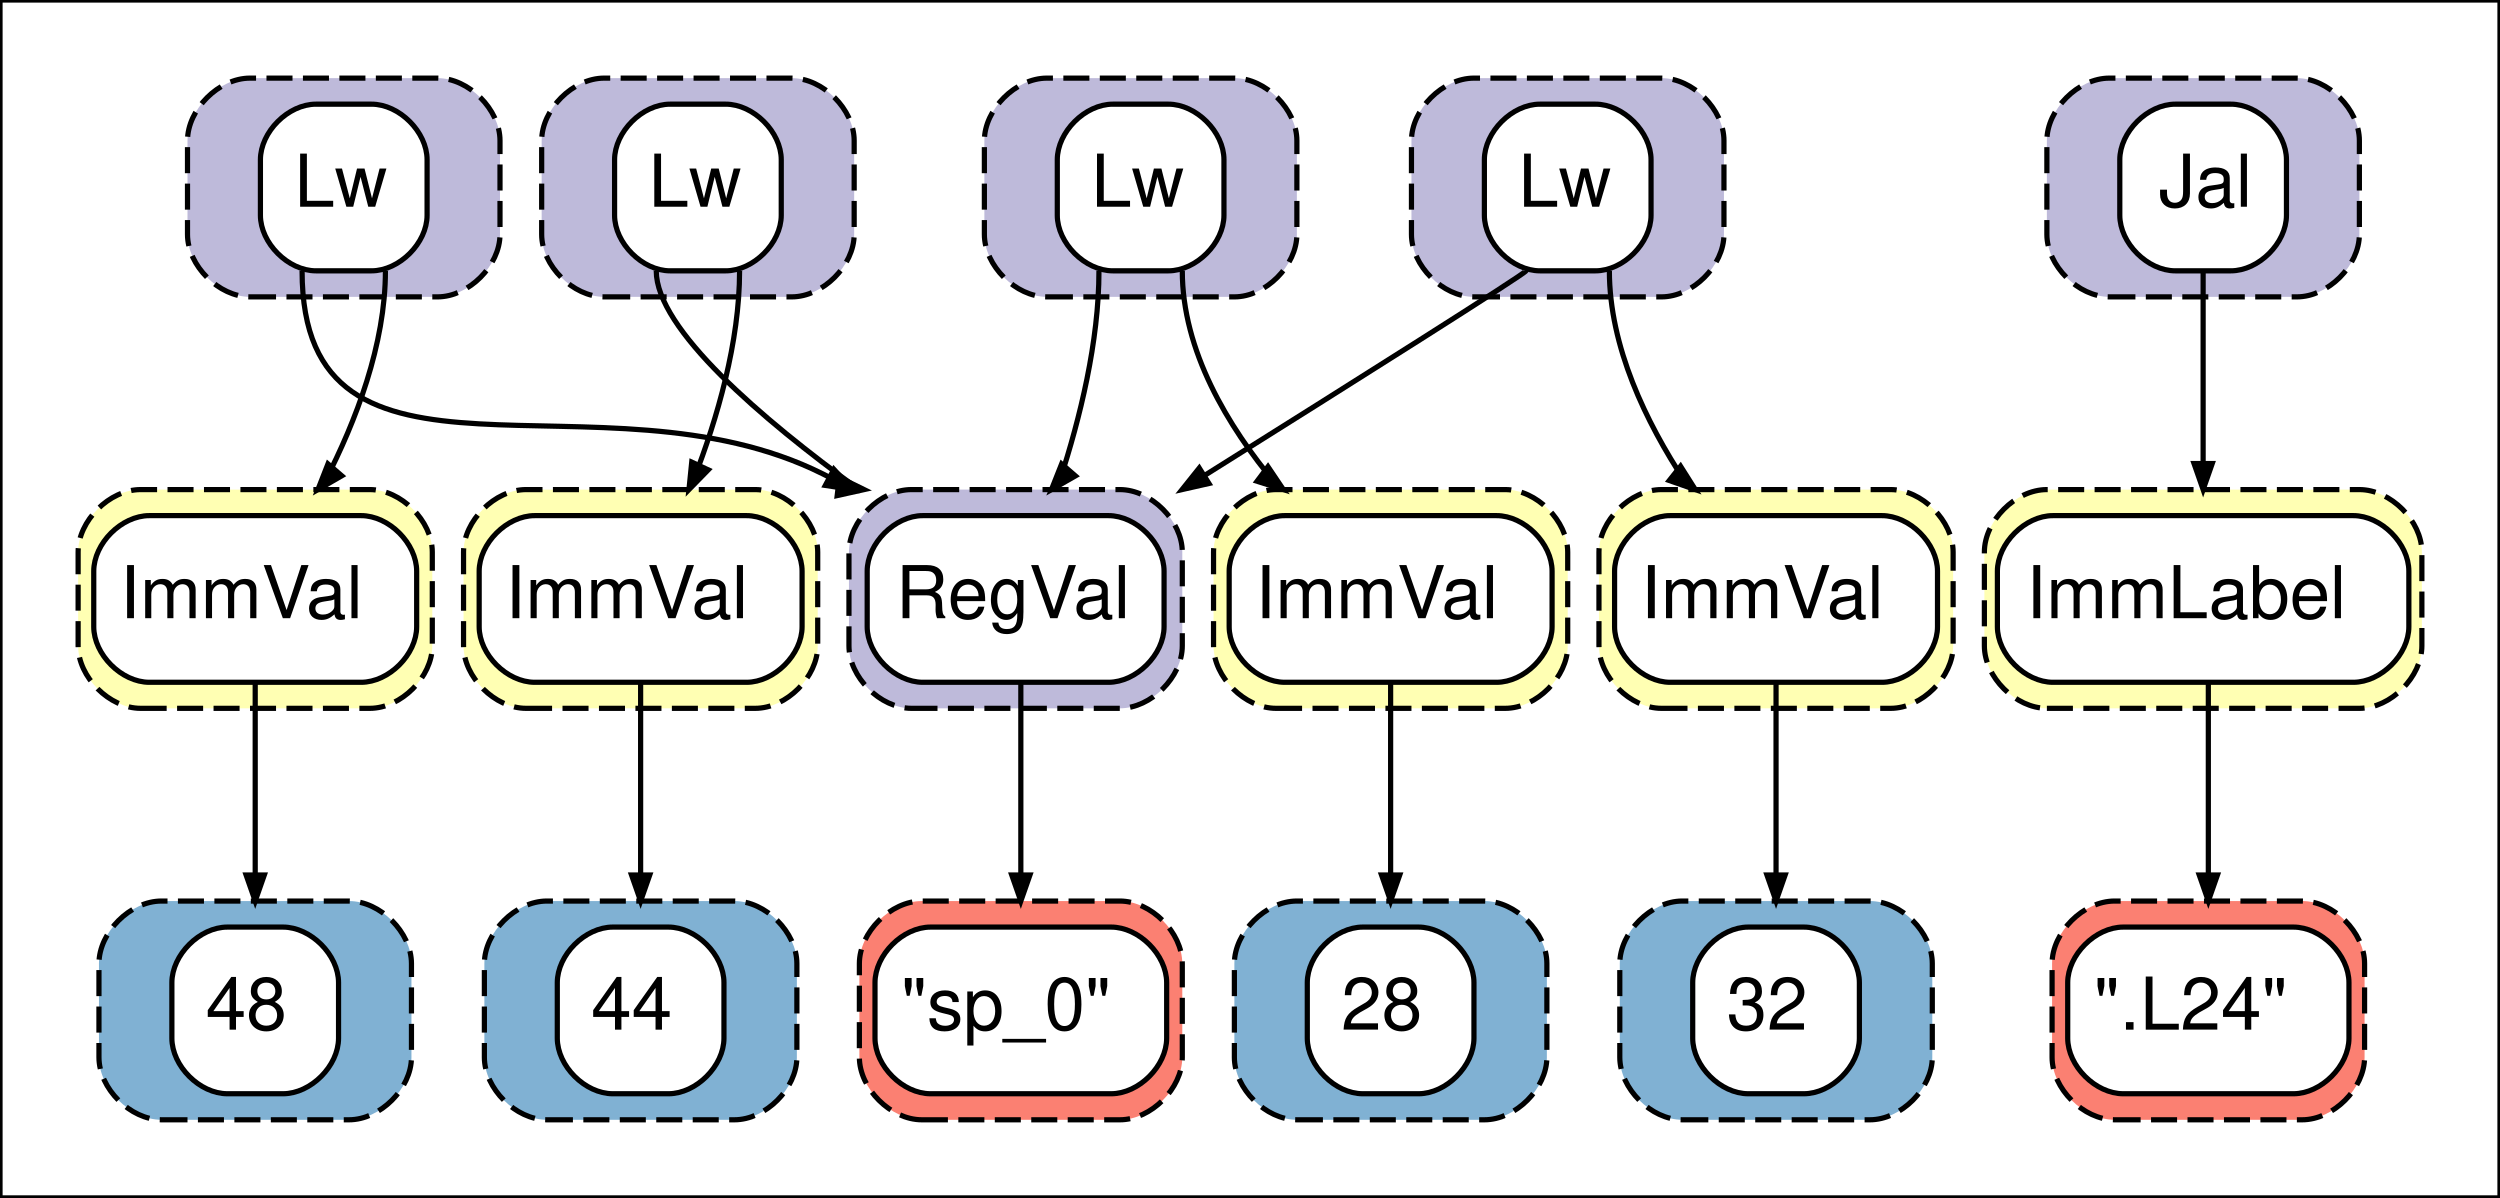
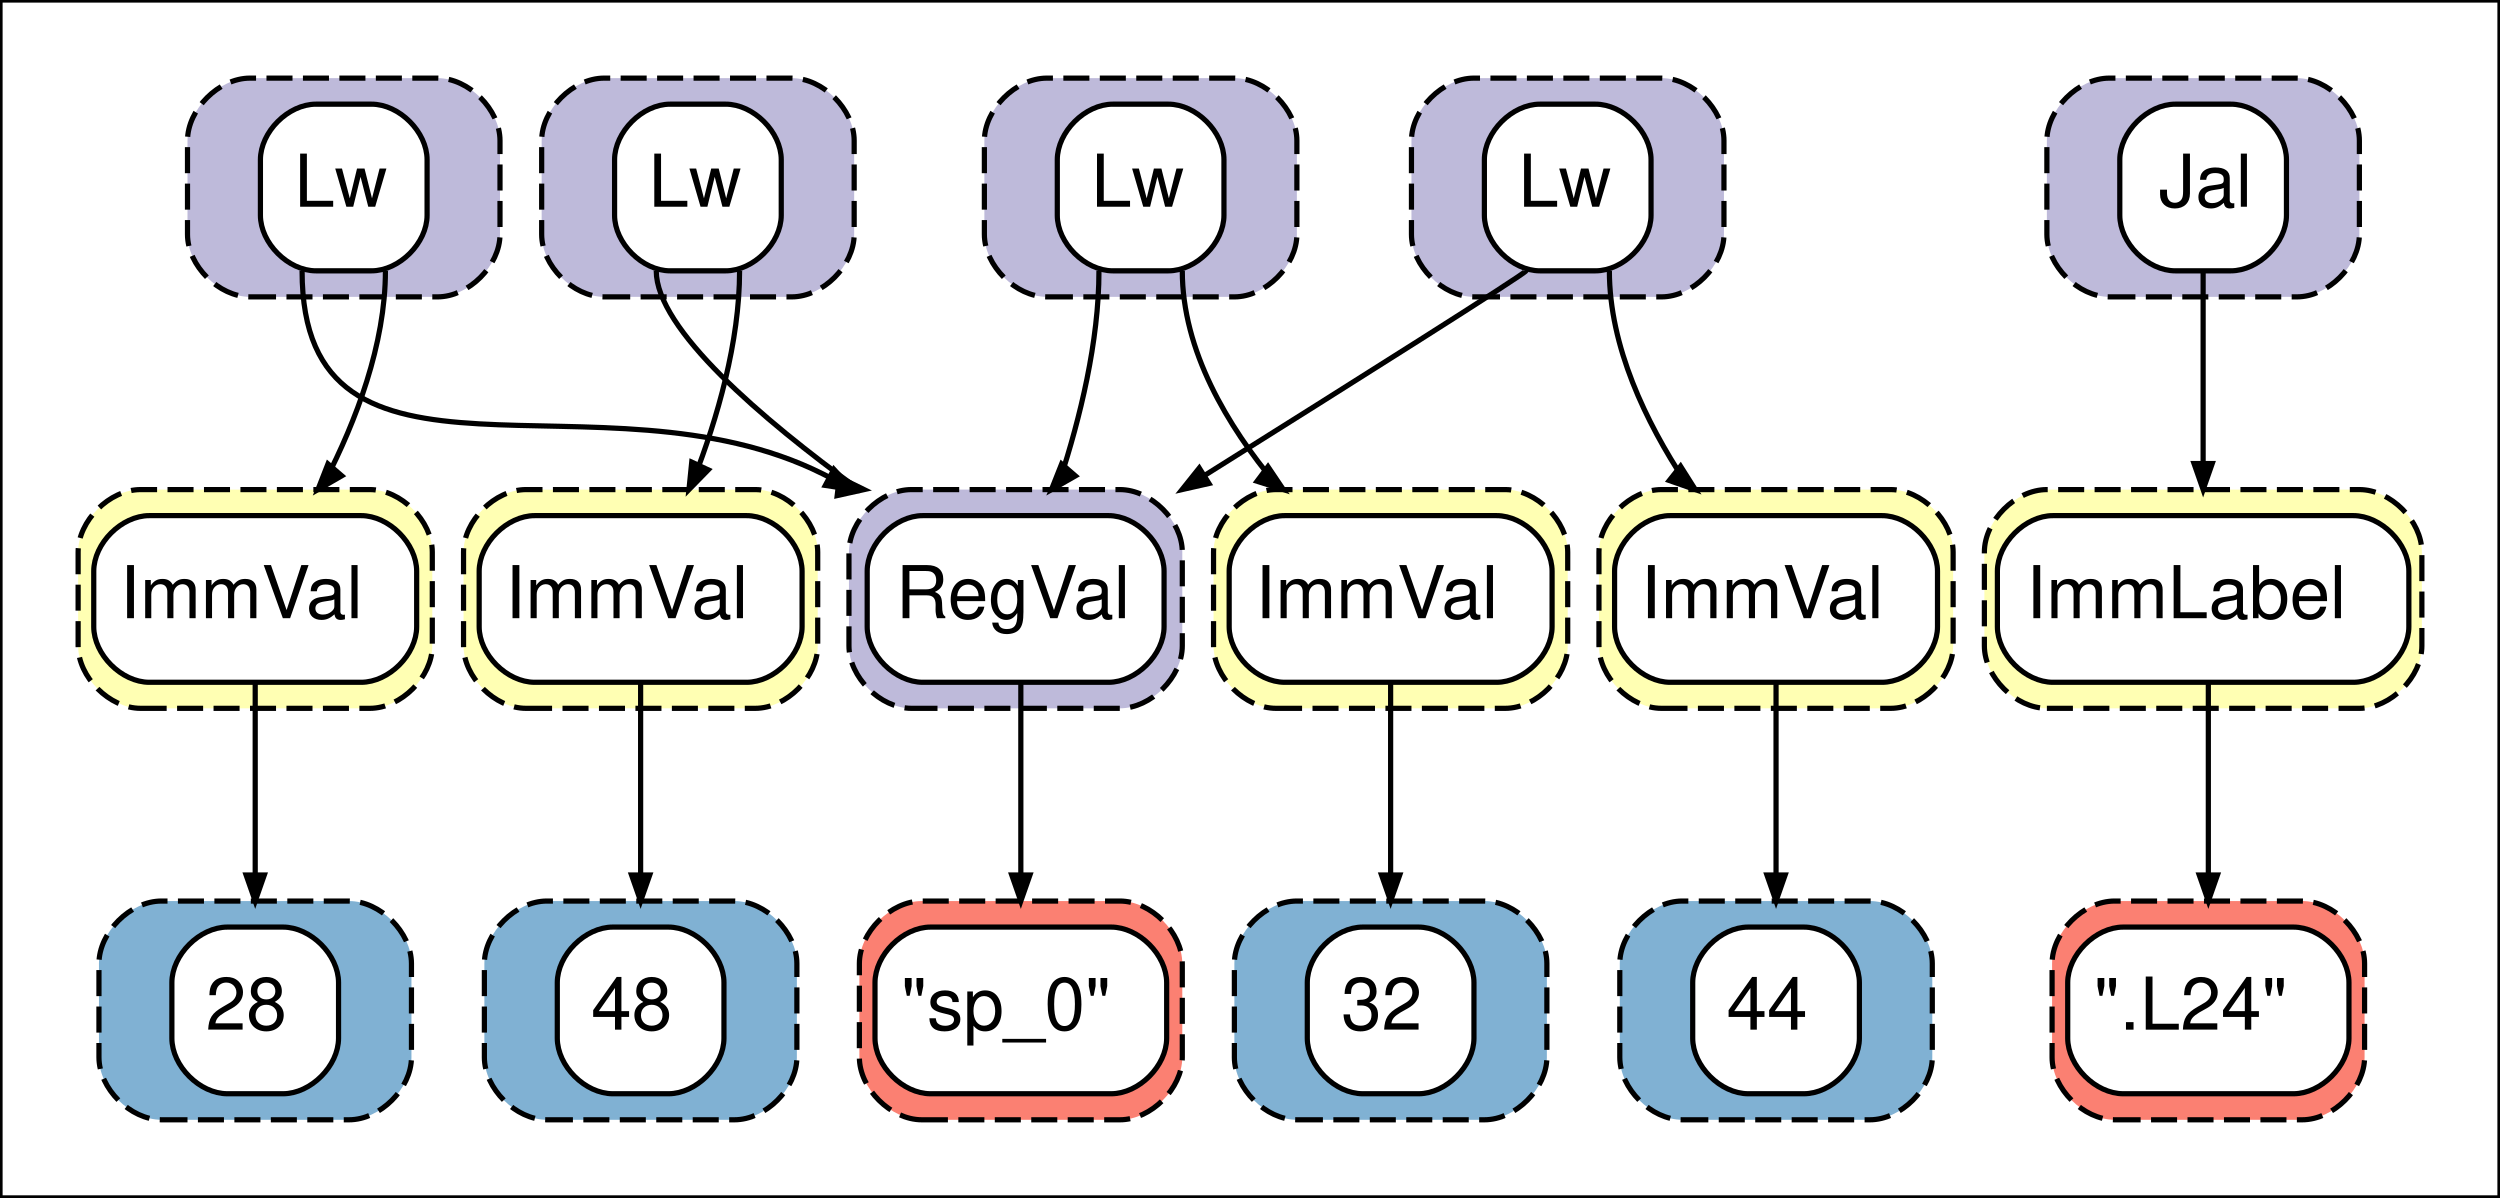
<svg xmlns="http://www.w3.org/2000/svg" xmlns:xlink="http://www.w3.org/1999/xlink" width="480pt" height="230pt" viewBox="0.00 0.00 480.00 230.00">
  <g id="graph0" class="graph" transform="scale(1 1) rotate(0) translate(4 226)">
    <polygon fill="white" stroke="#000000" points="-4,4 -4,-226 476,-226 476,4 -4,4" />
    <g id="clust1" class="cluster">
</g>
    <g id="clust2" class="cluster">
      <path fill="#ffffb3" stroke="black" stroke-dasharray="5,2" d="M23,-90C23,-90 67,-90 67,-90 73,-90 79,-96 79,-102 79,-102 79,-120 79,-120 79,-126 73,-132 67,-132 67,-132 23,-132 23,-132 17,-132 11,-126 11,-120 11,-120 11,-102 11,-102 11,-96 17,-90 23,-90" />
    </g>
    <g id="clust4" class="cluster">
</g>
    <g id="clust5" class="cluster">
-       <path fill="#ffffb3" stroke="black" stroke-dasharray="5,2" d="M315,-90C315,-90 359,-90 359,-90 365,-90 371,-96 371,-102 371,-102 371,-120 371,-120 371,-126 365,-132 359,-132 359,-132 315,-132 315,-132 309,-132 303,-126 303,-120 303,-120 303,-102 303,-102 303,-96 309,-90 315,-90" />
+       <path fill="#ffffb3" stroke="black" stroke-dasharray="5,2" d="M241,-90C241,-90 285,-90 285,-90 291,-90 297,-96 297,-102 297,-102 297,-120 297,-120 297,-126 291,-132 285,-132 285,-132 241,-132 241,-132 235,-132 229,-126 229,-120 229,-120 229,-102 229,-102 229,-96 235,-90 241,-90" />
    </g>
    <g id="clust7" class="cluster">
</g>
    <g id="clust8" class="cluster">
      <path fill="#ffffb3" stroke="black" stroke-dasharray="5,2" d="M389,-90C389,-90 449,-90 449,-90 455,-90 461,-96 461,-102 461,-102 461,-120 461,-120 461,-126 455,-132 449,-132 449,-132 389,-132 389,-132 383,-132 377,-126 377,-120 377,-120 377,-102 377,-102 377,-96 383,-90 389,-90" />
    </g>
    <g id="clust10" class="cluster">
</g>
    <g id="clust11" class="cluster">
-       <path fill="#ffffb3" stroke="black" stroke-dasharray="5,2" d="M241,-90C241,-90 285,-90 285,-90 291,-90 297,-96 297,-102 297,-102 297,-120 297,-120 297,-126 291,-132 285,-132 285,-132 241,-132 241,-132 235,-132 229,-126 229,-120 229,-120 229,-102 229,-102 229,-96 235,-90 241,-90" />
+       <path fill="#ffffb3" stroke="black" stroke-dasharray="5,2" d="M97,-90C97,-90 141,-90 141,-90 147,-90 153,-96 153,-102 153,-102 153,-120 153,-120 153,-126 147,-132 141,-132 141,-132 97,-132 97,-132 91,-132 85,-126 85,-120 85,-120 85,-102 85,-102 85,-96 91,-90 97,-90" />
    </g>
    <g id="clust13" class="cluster">
</g>
    <g id="clust14" class="cluster">
-       <path fill="#ffffb3" stroke="black" stroke-dasharray="5,2" d="M97,-90C97,-90 141,-90 141,-90 147,-90 153,-96 153,-102 153,-102 153,-120 153,-120 153,-126 147,-132 141,-132 141,-132 97,-132 97,-132 91,-132 85,-126 85,-120 85,-120 85,-102 85,-102 85,-96 91,-90 97,-90" />
+       <path fill="#ffffb3" stroke="black" stroke-dasharray="5,2" d="M315,-90C315,-90 359,-90 359,-90 365,-90 371,-96 371,-102 371,-102 371,-120 371,-120 371,-126 365,-132 359,-132 359,-132 315,-132 315,-132 309,-132 303,-126 303,-120 303,-120 303,-102 303,-102 303,-96 309,-90 315,-90" />
    </g>
    <g id="clust16" class="cluster">
</g>
    <g id="clust17" class="cluster">
-       <path fill="#bebada" stroke="black" stroke-dasharray="5,2" d="M401,-169C401,-169 437,-169 437,-169 443,-169 449,-175 449,-181 449,-181 449,-199 449,-199 449,-205 443,-211 437,-211 437,-211 401,-211 401,-211 395,-211 389,-205 389,-199 389,-199 389,-181 389,-181 389,-175 395,-169 401,-169" />
+       <path fill="#bebada" stroke="black" stroke-dasharray="5,2" d="M171,-90C171,-90 211,-90 211,-90 217,-90 223,-96 223,-102 223,-102 223,-120 223,-120 223,-126 217,-132 211,-132 211,-132 171,-132 171,-132 165,-132 159,-126 159,-120 159,-120 159,-102 159,-102 159,-96 165,-90 171,-90" />
    </g>
    <g id="clust19" class="cluster">
</g>
    <g id="clust20" class="cluster">
      <path fill="#bebada" stroke="black" stroke-dasharray="5,2" d="M112,-169C112,-169 148,-169 148,-169 154,-169 160,-175 160,-181 160,-181 160,-199 160,-199 160,-205 154,-211 148,-211 148,-211 112,-211 112,-211 106,-211 100,-205 100,-199 100,-199 100,-181 100,-181 100,-175 106,-169 112,-169" />
    </g>
    <g id="clust22" class="cluster">
</g>
    <g id="clust23" class="cluster">
-       <path fill="#bebada" stroke="black" stroke-dasharray="5,2" d="M171,-90C171,-90 211,-90 211,-90 217,-90 223,-96 223,-102 223,-102 223,-120 223,-120 223,-126 217,-132 211,-132 211,-132 171,-132 171,-132 165,-132 159,-126 159,-120 159,-120 159,-102 159,-102 159,-96 165,-90 171,-90" />
+       <path fill="#bebada" stroke="black" stroke-dasharray="5,2" d="M197,-169C197,-169 233,-169 233,-169 239,-169 245,-175 245,-181 245,-181 245,-199 245,-199 245,-205 239,-211 233,-211 233,-211 197,-211 197,-211 191,-211 185,-205 185,-199 185,-199 185,-181 185,-181 185,-175 191,-169 197,-169" />
    </g>
    <g id="clust25" class="cluster">
</g>
    <g id="clust26" class="cluster">
+       <path fill="#bebada" stroke="black" stroke-dasharray="5,2" d="M279,-169C279,-169 315,-169 315,-169 321,-169 327,-175 327,-181 327,-181 327,-199 327,-199 327,-205 321,-211 315,-211 315,-211 279,-211 279,-211 273,-211 267,-205 267,-199 267,-199 267,-181 267,-181 267,-175 273,-169 279,-169" />
+     </g>
+     <g id="clust28" class="cluster">
+ </g>
+     <g id="clust29" class="cluster">
      <path fill="#bebada" stroke="black" stroke-dasharray="5,2" d="M44,-169C44,-169 80,-169 80,-169 86,-169 92,-175 92,-181 92,-181 92,-199 92,-199 92,-205 86,-211 80,-211 80,-211 44,-211 44,-211 38,-211 32,-205 32,-199 32,-199 32,-181 32,-181 32,-175 38,-169 44,-169" />
    </g>
-     <g id="clust28" class="cluster">
- </g>
-     <g id="clust29" class="cluster">
-       <path fill="#bebada" stroke="black" stroke-dasharray="5,2" d="M197,-169C197,-169 233,-169 233,-169 239,-169 245,-175 245,-181 245,-181 245,-199 245,-199 245,-205 239,-211 233,-211 233,-211 197,-211 197,-211 191,-211 185,-205 185,-199 185,-199 185,-181 185,-181 185,-175 191,-169 197,-169" />
-     </g>
    <g id="clust31" class="cluster">
</g>
    <g id="clust32" class="cluster">
-       <path fill="#bebada" stroke="black" stroke-dasharray="5,2" d="M279,-169C279,-169 315,-169 315,-169 321,-169 327,-175 327,-181 327,-181 327,-199 327,-199 327,-205 321,-211 315,-211 315,-211 279,-211 279,-211 273,-211 267,-205 267,-199 267,-199 267,-181 267,-181 267,-175 273,-169 279,-169" />
+       <path fill="#bebada" stroke="black" stroke-dasharray="5,2" d="M401,-169C401,-169 437,-169 437,-169 443,-169 449,-175 449,-181 449,-181 449,-199 449,-199 449,-205 443,-211 437,-211 437,-211 401,-211 401,-211 395,-211 389,-205 389,-199 389,-199 389,-181 389,-181 389,-175 395,-169 401,-169" />
    </g>
    <g id="clust34" class="cluster">
</g>
    <g id="clust35" class="cluster">
+       <path fill="#fb8072" stroke="black" stroke-dasharray="5,2" d="M173,-11C173,-11 211,-11 211,-11 217,-11 223,-17 223,-23 223,-23 223,-41 223,-41 223,-47 217,-53 211,-53 211,-53 173,-53 173,-53 167,-53 161,-47 161,-41 161,-41 161,-23 161,-23 161,-17 167,-11 173,-11" />
+     </g>
+     <g id="clust37" class="cluster">
+ </g>
+     <g id="clust38" class="cluster">
      <path fill="#fb8072" stroke="black" stroke-dasharray="5,2" d="M402,-11C402,-11 438,-11 438,-11 444,-11 450,-17 450,-23 450,-23 450,-41 450,-41 450,-47 444,-53 438,-53 438,-53 402,-53 402,-53 396,-53 390,-47 390,-41 390,-41 390,-23 390,-23 390,-17 396,-11 402,-11" />
-     </g>
-     <g id="clust37" class="cluster">
- </g>
-     <g id="clust38" class="cluster">
-       <path fill="#fb8072" stroke="black" stroke-dasharray="5,2" d="M173,-11C173,-11 211,-11 211,-11 217,-11 223,-17 223,-23 223,-23 223,-41 223,-41 223,-47 217,-53 211,-53 211,-53 173,-53 173,-53 167,-53 161,-47 161,-41 161,-41 161,-23 161,-23 161,-17 167,-11 173,-11" />
    </g>
    <g id="clust40" class="cluster">
</g>
    <g id="clust41" class="cluster">
      <path fill="#80b1d3" stroke="black" stroke-dasharray="5,2" d="M319,-11C319,-11 355,-11 355,-11 361,-11 367,-17 367,-23 367,-23 367,-41 367,-41 367,-47 361,-53 355,-53 355,-53 319,-53 319,-53 313,-53 307,-47 307,-41 307,-41 307,-23 307,-23 307,-17 313,-11 319,-11" />
    </g>
    <g id="clust43" class="cluster">
</g>
    <g id="clust44" class="cluster">
+       <path fill="#80b1d3" stroke="black" stroke-dasharray="5,2" d="M27,-11C27,-11 63,-11 63,-11 69,-11 75,-17 75,-23 75,-23 75,-41 75,-41 75,-47 69,-53 63,-53 63,-53 27,-53 27,-53 21,-53 15,-47 15,-41 15,-41 15,-23 15,-23 15,-17 21,-11 27,-11" />
+     </g>
+     <g id="clust46" class="cluster">
+ </g>
+     <g id="clust47" class="cluster">
      <path fill="#80b1d3" stroke="black" stroke-dasharray="5,2" d="M245,-11C245,-11 281,-11 281,-11 287,-11 293,-17 293,-23 293,-23 293,-41 293,-41 293,-47 287,-53 281,-53 281,-53 245,-53 245,-53 239,-53 233,-47 233,-41 233,-41 233,-23 233,-23 233,-17 239,-11 245,-11" />
-     </g>
-     <g id="clust46" class="cluster">
- </g>
-     <g id="clust47" class="cluster">
-       <path fill="#80b1d3" stroke="black" stroke-dasharray="5,2" d="M27,-11C27,-11 63,-11 63,-11 69,-11 75,-17 75,-23 75,-23 75,-41 75,-41 75,-47 69,-53 63,-53 63,-53 27,-53 27,-53 21,-53 15,-47 15,-41 15,-41 15,-23 15,-23 15,-17 21,-11 27,-11" />
    </g>
    <g id="clust49" class="cluster">
</g>
    <g id="clust50" class="cluster">
      <path fill="#80b1d3" stroke="black" stroke-dasharray="5,2" d="M101,-11C101,-11 137,-11 137,-11 143,-11 149,-17 149,-23 149,-23 149,-41 149,-41 149,-47 143,-53 137,-53 137,-53 101,-53 101,-53 95,-53 89,-47 89,-41 89,-41 89,-23 89,-23 89,-17 95,-11 101,-11" />
    </g>
    <g id="edge1" class="edge">
      <path fill="none" stroke="black" d="M45,-95C45,-81.84 45,-67.11 45,-55.3" />
      <polygon fill="black" stroke="black" points="46.75,-58 45,-53 43.25,-58 46.75,-58" />
    </g>
    <g id="edge2" class="edge">
-       <path fill="none" stroke="black" d="M337,-95C337,-81.84 337,-67.11 337,-55.3" />
-       <polygon fill="black" stroke="black" points="338.75,-58 337,-53 335.25,-58 338.75,-58" />
+       <path fill="none" stroke="black" d="M263,-95C263,-81.84 263,-67.11 263,-55.3" />
+       <polygon fill="black" stroke="black" points="264.75,-58 263,-53 261.25,-58 264.75,-58" />
    </g>
    <g id="edge3" class="edge">
      <path fill="none" stroke="black" d="M420,-95C420,-81.84 420,-67.11 420,-55.3" />
      <polygon fill="black" stroke="black" points="421.75,-58 420,-53 418.25,-58 421.75,-58" />
    </g>
    <g id="edge4" class="edge">
-       <path fill="none" stroke="black" d="M263,-95C263,-81.84 263,-67.11 263,-55.3" />
-       <polygon fill="black" stroke="black" points="264.75,-58 263,-53 261.25,-58 264.75,-58" />
-     </g>
-     <g id="edge5" class="edge">
      <path fill="none" stroke="black" d="M119,-95C119,-81.84 119,-67.11 119,-55.3" />
      <polygon fill="black" stroke="black" points="120.75,-58 119,-53 117.25,-58 120.75,-58" />
    </g>
+     <g id="edge5" class="edge">
+       <path fill="none" stroke="black" d="M337,-95C337,-81.84 337,-67.11 337,-55.3" />
+       <polygon fill="black" stroke="black" points="338.75,-58 337,-53 335.25,-58 338.75,-58" />
+     </g>
    <g id="edge6" class="edge">
-       <path fill="none" stroke="black" d="M419,-174C419,-160.84 419,-146.11 419,-134.3" />
-       <polygon fill="black" stroke="black" points="420.75,-137 419,-132 417.25,-137 420.75,-137" />
+       <path fill="none" stroke="black" d="M192,-95C192,-81.84 192,-67.11 192,-55.3" />
+       <polygon fill="black" stroke="black" points="193.75,-58 192,-53 190.25,-58 193.75,-58" />
    </g>
    <g id="edge8" class="edge">
      <path fill="none" stroke="black" d="M138,-174C138,-160.31 133.71,-145.63 129.21,-134" />
      <polygon fill="black" stroke="black" points="131.98,-135.79 128.28,-132 128.81,-137.27 131.98,-135.79" />
    </g>
    <g id="edge7" class="edge">
      <path fill="none" stroke="black" d="M122,-174C122,-162.85 142.2,-145.61 160.75,-132.14" />
      <polygon fill="black" stroke="black" points="157.16,-134.33 161.91,-132 156.74,-130.85 157.16,-134.33" />
    </g>
+     <g id="edge10" class="edge">
+       <path fill="none" stroke="black" d="M223,-174C223,-158.71 231.69,-144.2 240.97,-133.07" />
+       <polygon fill="black" stroke="black" points="239.45,-136.4 242.41,-132 237.35,-133.6 239.45,-136.4" />
+     </g>
    <g id="edge9" class="edge">
-       <path fill="none" stroke="black" d="M192,-95C192,-81.84 192,-67.11 192,-55.3" />
-       <polygon fill="black" stroke="black" points="193.75,-58 192,-53 190.25,-58 193.75,-58" />
+       <path fill="none" stroke="black" d="M207,-174C207,-160.38 203.34,-145.6 199.52,-133.89" />
+       <polygon fill="black" stroke="black" points="202.48,-134.63 197.88,-132 199.83,-136.92 202.48,-134.63" />
+     </g>
+     <g id="edge12" class="edge">
+       <path fill="none" stroke="black" d="M305,-174C305,-159.46 312.04,-144.92 319.51,-133.58" />
+       <polygon fill="black" stroke="black" points="318.67,-136.48 321.5,-132 316.5,-133.74 318.67,-136.48" />
    </g>
    <g id="edge11" class="edge">
+       <path fill="none" stroke="black" d="M289,-174C289,-173.53 255.26,-152.26 227.37,-134.77" />
+       <polygon fill="black" stroke="black" points="228.12,-133.17 222.95,-132 226.26,-136.14 228.12,-133.17" />
+     </g>
+     <g id="edge14" class="edge">
      <path fill="none" stroke="black" d="M70,-174C70,-159.86 64.34,-145.14 58.4,-133.59" />
      <polygon fill="black" stroke="black" points="61.62,-134.65 57.04,-132 58.97,-136.93 61.62,-134.65" />
    </g>
-     <g id="edge10" class="edge">
+     <g id="edge13" class="edge">
      <path fill="none" stroke="black" d="M54,-174C54,-126.3 111.34,-156.35 154,-135 154.35,-134.82 154.71,-134.64 155.06,-134.46" />
      <polygon fill="black" stroke="black" points="156.11,-135.89 159.7,-132 154.46,-132.8 156.11,-135.89" />
    </g>
-     <g id="edge13" class="edge">
-       <path fill="none" stroke="black" d="M223,-174C223,-158.71 231.69,-144.2 240.97,-133.07" />
-       <polygon fill="black" stroke="black" points="239.45,-136.4 242.41,-132 237.35,-133.6 239.45,-136.4" />
-     </g>
-     <g id="edge12" class="edge">
-       <path fill="none" stroke="black" d="M207,-174C207,-160.38 203.34,-145.6 199.52,-133.89" />
-       <polygon fill="black" stroke="black" points="202.48,-134.63 197.88,-132 199.83,-136.92 202.48,-134.63" />
-     </g>
    <g id="edge15" class="edge">
-       <path fill="none" stroke="black" d="M305,-174C305,-159.46 312.04,-144.92 319.51,-133.58" />
-       <polygon fill="black" stroke="black" points="318.67,-136.48 321.5,-132 316.5,-133.74 318.67,-136.48" />
-     </g>
-     <g id="edge14" class="edge">
-       <path fill="none" stroke="black" d="M289,-174C289,-173.53 255.26,-152.26 227.37,-134.77" />
-       <polygon fill="black" stroke="black" points="228.12,-133.17 222.95,-132 226.26,-136.14 228.12,-133.17" />
+       <path fill="none" stroke="black" d="M419,-174C419,-160.84 419,-146.11 419,-134.3" />
+       <polygon fill="black" stroke="black" points="420.75,-137 419,-132 417.25,-137 420.75,-137" />
    </g>
    <g id="node1" class="node">
      <g id="a_node1">
-         <a xlink:title="Imm-1: function-0-ImmVal">
+         <a xlink:title="Imm-7: function-3-ImmVal">
          <path fill="white" stroke="transparent" d="M24.67,-95C24.67,-95 65.33,-95 65.33,-95 70.67,-95 76,-100.33 76,-105.67 76,-105.67 76,-116.33 76,-116.33 76,-121.67 70.67,-127 65.33,-127 65.33,-127 24.67,-127 24.67,-127 19.33,-127 14,-121.67 14,-116.33 14,-116.33 14,-105.67 14,-105.67 14,-100.33 19.33,-95 24.67,-95" />
          <text text-anchor="start" x="19" y="-107.3" font-family="Helvetica,sans-Serif" font-size="14.00">ImmVal</text>
          <path fill="none" stroke="black" d="M24.67,-95C24.67,-95 65.33,-95 65.33,-95 70.67,-95 76,-100.33 76,-105.67 76,-105.67 76,-116.33 76,-116.33 76,-121.67 70.67,-127 65.33,-127 65.33,-127 24.67,-127 24.67,-127 19.33,-127 14,-121.67 14,-116.33 14,-116.33 14,-105.67 14,-105.67 14,-100.33 19.33,-95 24.67,-95" />
        </a>
      </g>
    </g>
    <g id="node2" class="node">
      <g id="a_node2">
-         <a xlink:title="i64-48: primitive-i64-48">
+         <a xlink:title="i64-28: primitive-i64-28">
          <path fill="white" stroke="transparent" d="M39.67,-16C39.67,-16 50.33,-16 50.33,-16 55.67,-16 61,-21.33 61,-26.67 61,-26.67 61,-37.33 61,-37.33 61,-42.67 55.67,-48 50.33,-48 50.33,-48 39.67,-48 39.67,-48 34.33,-48 29,-42.67 29,-37.33 29,-37.33 29,-26.67 29,-26.67 29,-21.33 34.33,-16 39.67,-16" />
-           <text text-anchor="start" x="35.5" y="-28.3" font-family="Helvetica,sans-Serif" font-size="14.00">48</text>
+           <text text-anchor="start" x="35.5" y="-28.3" font-family="Helvetica,sans-Serif" font-size="14.00">28</text>
          <path fill="none" stroke="black" d="M39.67,-16C39.67,-16 50.33,-16 50.33,-16 55.67,-16 61,-21.33 61,-26.67 61,-26.67 61,-37.33 61,-37.33 61,-42.67 55.67,-48 50.33,-48 50.33,-48 39.67,-48 39.67,-48 34.33,-48 29,-42.67 29,-37.33 29,-37.33 29,-26.67 29,-26.67 29,-21.33 34.33,-16 39.67,-16" />
        </a>
      </g>
    </g>
    <g id="node3" class="node">
      <g id="a_node3">
        <a xlink:title="Imm-5: function-2-ImmVal">
-           <path fill="white" stroke="transparent" d="M316.67,-95C316.67,-95 357.33,-95 357.33,-95 362.67,-95 368,-100.33 368,-105.67 368,-105.67 368,-116.33 368,-116.33 368,-121.67 362.67,-127 357.33,-127 357.33,-127 316.67,-127 316.67,-127 311.33,-127 306,-121.67 306,-116.33 306,-116.33 306,-105.67 306,-105.67 306,-100.33 311.33,-95 316.67,-95" />
-           <text text-anchor="start" x="311" y="-107.3" font-family="Helvetica,sans-Serif" font-size="14.00">ImmVal</text>
-           <path fill="none" stroke="black" d="M316.67,-95C316.67,-95 357.33,-95 357.33,-95 362.67,-95 368,-100.33 368,-105.67 368,-105.67 368,-116.33 368,-116.33 368,-121.67 362.67,-127 357.33,-127 357.33,-127 316.67,-127 316.67,-127 311.33,-127 306,-121.67 306,-116.33 306,-116.33 306,-105.67 306,-105.67 306,-100.33 311.33,-95 316.67,-95" />
+           <path fill="white" stroke="transparent" d="M242.67,-95C242.67,-95 283.33,-95 283.33,-95 288.67,-95 294,-100.33 294,-105.67 294,-105.67 294,-116.33 294,-116.33 294,-121.67 288.67,-127 283.33,-127 283.33,-127 242.67,-127 242.67,-127 237.33,-127 232,-121.67 232,-116.33 232,-116.33 232,-105.67 232,-105.67 232,-100.33 237.33,-95 242.67,-95" />
+           <text text-anchor="start" x="237" y="-107.3" font-family="Helvetica,sans-Serif" font-size="14.00">ImmVal</text>
+           <path fill="none" stroke="black" d="M242.67,-95C242.67,-95 283.33,-95 283.33,-95 288.67,-95 294,-100.33 294,-105.67 294,-105.67 294,-116.33 294,-116.33 294,-121.67 288.67,-127 283.33,-127 283.33,-127 242.67,-127 242.67,-127 237.33,-127 232,-121.67 232,-116.33 232,-116.33 232,-105.67 232,-105.67 232,-100.33 237.33,-95 242.67,-95" />
        </a>
      </g>
    </g>
    <g id="node4" class="node">
      <g id="a_node4">
        <a xlink:title="i64-32: primitive-i64-32">
-           <path fill="white" stroke="transparent" d="M331.67,-16C331.67,-16 342.33,-16 342.33,-16 347.67,-16 353,-21.33 353,-26.67 353,-26.67 353,-37.33 353,-37.33 353,-42.67 347.67,-48 342.33,-48 342.33,-48 331.67,-48 331.67,-48 326.33,-48 321,-42.67 321,-37.33 321,-37.33 321,-26.67 321,-26.67 321,-21.33 326.33,-16 331.67,-16" />
-           <text text-anchor="start" x="327.5" y="-28.3" font-family="Helvetica,sans-Serif" font-size="14.00">32</text>
-           <path fill="none" stroke="black" d="M331.67,-16C331.67,-16 342.33,-16 342.33,-16 347.67,-16 353,-21.33 353,-26.67 353,-26.67 353,-37.33 353,-37.33 353,-42.67 347.67,-48 342.33,-48 342.33,-48 331.67,-48 331.67,-48 326.33,-48 321,-42.67 321,-37.33 321,-37.33 321,-26.67 321,-26.67 321,-21.33 326.33,-16 331.67,-16" />
+           <path fill="white" stroke="transparent" d="M257.67,-16C257.67,-16 268.33,-16 268.33,-16 273.67,-16 279,-21.33 279,-26.67 279,-26.67 279,-37.33 279,-37.33 279,-42.67 273.67,-48 268.33,-48 268.33,-48 257.67,-48 257.67,-48 252.33,-48 247,-42.67 247,-37.33 247,-37.33 247,-26.67 247,-26.67 247,-21.33 252.33,-16 257.67,-16" />
+           <text text-anchor="start" x="253.5" y="-28.3" font-family="Helvetica,sans-Serif" font-size="14.00">32</text>
+           <path fill="none" stroke="black" d="M257.67,-16C257.67,-16 268.33,-16 268.33,-16 273.67,-16 279,-21.33 279,-26.67 279,-26.67 279,-37.33 279,-37.33 279,-42.67 273.67,-48 268.33,-48 268.33,-48 257.67,-48 257.67,-48 252.33,-48 247,-42.67 247,-37.33 247,-37.33 247,-26.67 247,-26.67 247,-21.33 252.33,-16 257.67,-16" />
        </a>
      </g>
    </g>
    <g id="node5" class="node">
      <g id="a_node5">
        <a xlink:title="Imm-9: function-0-ImmLabel">
          <path fill="white" stroke="transparent" d="M390.17,-95C390.17,-95 447.83,-95 447.83,-95 453.17,-95 458.5,-100.33 458.5,-105.67 458.5,-105.67 458.5,-116.33 458.5,-116.33 458.5,-121.67 453.17,-127 447.83,-127 447.83,-127 390.17,-127 390.17,-127 384.83,-127 379.5,-121.67 379.5,-116.33 379.5,-116.33 379.5,-105.67 379.5,-105.67 379.5,-100.33 384.83,-95 390.17,-95" />
          <text text-anchor="start" x="385" y="-107.3" font-family="Helvetica,sans-Serif" font-size="14.00">ImmLabel</text>
          <path fill="none" stroke="black" d="M390.17,-95C390.17,-95 447.83,-95 447.83,-95 453.17,-95 458.5,-100.33 458.5,-105.67 458.5,-105.67 458.5,-116.33 458.5,-116.33 458.5,-121.67 453.17,-127 447.83,-127 447.83,-127 390.17,-127 390.17,-127 384.83,-127 379.5,-121.67 379.5,-116.33 379.5,-116.33 379.5,-105.67 379.5,-105.67 379.5,-100.33 384.83,-95 390.17,-95" />
        </a>
      </g>
    </g>
    <g id="node6" class="node">
      <g id="a_node6">
-         <a xlink:title="String-1: primitive-String-1">
+         <a xlink:title="String-2: primitive-String-2">
          <path fill="white" stroke="transparent" d="M403.67,-16C403.67,-16 436.33,-16 436.33,-16 441.67,-16 447,-21.33 447,-26.67 447,-26.67 447,-37.33 447,-37.33 447,-42.67 441.67,-48 436.33,-48 436.33,-48 403.67,-48 403.67,-48 398.33,-48 393,-42.67 393,-37.33 393,-37.33 393,-26.67 393,-26.67 393,-21.33 398.33,-16 403.67,-16" />
          <text text-anchor="start" x="398" y="-28.3" font-family="Helvetica,sans-Serif" font-size="14.00">".L24"</text>
          <path fill="none" stroke="black" d="M403.67,-16C403.67,-16 436.33,-16 436.33,-16 441.67,-16 447,-21.33 447,-26.67 447,-26.67 447,-37.33 447,-37.33 447,-42.67 441.67,-48 436.33,-48 436.33,-48 403.67,-48 403.67,-48 398.33,-48 393,-42.67 393,-37.33 393,-37.33 393,-26.67 393,-26.67 393,-21.33 398.33,-16 403.67,-16" />
        </a>
      </g>
    </g>
    <g id="node7" class="node">
      <g id="a_node7">
-         <a xlink:title="Imm-7: function-3-ImmVal">
-           <path fill="white" stroke="transparent" d="M242.67,-95C242.67,-95 283.33,-95 283.33,-95 288.67,-95 294,-100.33 294,-105.67 294,-105.67 294,-116.33 294,-116.33 294,-121.67 288.67,-127 283.33,-127 283.33,-127 242.67,-127 242.67,-127 237.33,-127 232,-121.67 232,-116.33 232,-116.33 232,-105.67 232,-105.67 232,-100.33 237.33,-95 242.67,-95" />
-           <text text-anchor="start" x="237" y="-107.3" font-family="Helvetica,sans-Serif" font-size="14.00">ImmVal</text>
-           <path fill="none" stroke="black" d="M242.67,-95C242.67,-95 283.33,-95 283.33,-95 288.67,-95 294,-100.33 294,-105.67 294,-105.67 294,-116.33 294,-116.33 294,-121.67 288.67,-127 283.33,-127 283.33,-127 242.67,-127 242.67,-127 237.33,-127 232,-121.67 232,-116.33 232,-116.33 232,-105.67 232,-105.67 232,-100.33 237.33,-95 242.67,-95" />
+         <a xlink:title="Imm-1: function-0-ImmVal">
+           <path fill="white" stroke="transparent" d="M98.67,-95C98.67,-95 139.33,-95 139.33,-95 144.67,-95 150,-100.33 150,-105.67 150,-105.67 150,-116.33 150,-116.33 150,-121.67 144.67,-127 139.33,-127 139.33,-127 98.67,-127 98.67,-127 93.33,-127 88,-121.67 88,-116.33 88,-116.33 88,-105.67 88,-105.67 88,-100.33 93.33,-95 98.67,-95" />
+           <text text-anchor="start" x="93" y="-107.3" font-family="Helvetica,sans-Serif" font-size="14.00">ImmVal</text>
+           <path fill="none" stroke="black" d="M98.67,-95C98.67,-95 139.33,-95 139.33,-95 144.67,-95 150,-100.33 150,-105.67 150,-105.67 150,-116.33 150,-116.33 150,-121.67 144.67,-127 139.33,-127 139.33,-127 98.67,-127 98.67,-127 93.33,-127 88,-121.67 88,-116.33 88,-116.33 88,-105.67 88,-105.67 88,-100.33 93.33,-95 98.67,-95" />
        </a>
      </g>
    </g>
    <g id="node8" class="node">
      <g id="a_node8">
-         <a xlink:title="i64-28: primitive-i64-28">
-           <path fill="white" stroke="transparent" d="M257.67,-16C257.67,-16 268.33,-16 268.33,-16 273.67,-16 279,-21.33 279,-26.67 279,-26.67 279,-37.33 279,-37.33 279,-42.67 273.67,-48 268.33,-48 268.33,-48 257.67,-48 257.67,-48 252.33,-48 247,-42.67 247,-37.33 247,-37.33 247,-26.67 247,-26.67 247,-21.33 252.33,-16 257.67,-16" />
-           <text text-anchor="start" x="253.5" y="-28.3" font-family="Helvetica,sans-Serif" font-size="14.00">28</text>
-           <path fill="none" stroke="black" d="M257.67,-16C257.67,-16 268.33,-16 268.33,-16 273.67,-16 279,-21.33 279,-26.67 279,-26.67 279,-37.33 279,-37.33 279,-42.67 273.67,-48 268.33,-48 268.33,-48 257.67,-48 257.67,-48 252.33,-48 247,-42.67 247,-37.33 247,-37.33 247,-26.67 247,-26.67 247,-21.33 252.33,-16 257.67,-16" />
+         <a xlink:title="i64-48: primitive-i64-48">
+           <path fill="white" stroke="transparent" d="M113.67,-16C113.67,-16 124.33,-16 124.33,-16 129.67,-16 135,-21.33 135,-26.67 135,-26.67 135,-37.33 135,-37.33 135,-42.67 129.67,-48 124.33,-48 124.33,-48 113.67,-48 113.67,-48 108.33,-48 103,-42.67 103,-37.33 103,-37.33 103,-26.67 103,-26.67 103,-21.33 108.33,-16 113.67,-16" />
+           <text text-anchor="start" x="109.5" y="-28.3" font-family="Helvetica,sans-Serif" font-size="14.00">48</text>
+           <path fill="none" stroke="black" d="M113.67,-16C113.67,-16 124.33,-16 124.33,-16 129.67,-16 135,-21.33 135,-26.67 135,-26.67 135,-37.33 135,-37.33 135,-42.67 129.67,-48 124.33,-48 124.33,-48 113.67,-48 113.67,-48 108.33,-48 103,-42.67 103,-37.33 103,-37.33 103,-26.67 103,-26.67 103,-21.33 108.33,-16 113.67,-16" />
        </a>
      </g>
    </g>
    <g id="node9" class="node">
      <g id="a_node9">
        <a xlink:title="Imm-3: function-1-ImmVal">
-           <path fill="white" stroke="transparent" d="M98.67,-95C98.67,-95 139.33,-95 139.33,-95 144.67,-95 150,-100.33 150,-105.67 150,-105.67 150,-116.33 150,-116.33 150,-121.67 144.67,-127 139.33,-127 139.33,-127 98.67,-127 98.67,-127 93.33,-127 88,-121.67 88,-116.33 88,-116.33 88,-105.67 88,-105.67 88,-100.33 93.33,-95 98.67,-95" />
-           <text text-anchor="start" x="93" y="-107.3" font-family="Helvetica,sans-Serif" font-size="14.00">ImmVal</text>
-           <path fill="none" stroke="black" d="M98.67,-95C98.67,-95 139.33,-95 139.33,-95 144.67,-95 150,-100.33 150,-105.67 150,-105.67 150,-116.33 150,-116.33 150,-121.67 144.67,-127 139.33,-127 139.33,-127 98.67,-127 98.67,-127 93.33,-127 88,-121.67 88,-116.33 88,-116.33 88,-105.67 88,-105.67 88,-100.33 93.33,-95 98.67,-95" />
+           <path fill="white" stroke="transparent" d="M316.67,-95C316.67,-95 357.33,-95 357.33,-95 362.67,-95 368,-100.33 368,-105.67 368,-105.67 368,-116.33 368,-116.33 368,-121.67 362.67,-127 357.33,-127 357.33,-127 316.67,-127 316.67,-127 311.33,-127 306,-121.67 306,-116.33 306,-116.33 306,-105.67 306,-105.67 306,-100.33 311.33,-95 316.67,-95" />
+           <text text-anchor="start" x="311" y="-107.3" font-family="Helvetica,sans-Serif" font-size="14.00">ImmVal</text>
+           <path fill="none" stroke="black" d="M316.67,-95C316.67,-95 357.33,-95 357.33,-95 362.67,-95 368,-100.33 368,-105.67 368,-105.67 368,-116.33 368,-116.33 368,-121.67 362.67,-127 357.33,-127 357.33,-127 316.67,-127 316.67,-127 311.33,-127 306,-121.67 306,-116.33 306,-116.33 306,-105.67 306,-105.67 306,-100.33 311.33,-95 316.67,-95" />
        </a>
      </g>
    </g>
    <g id="node10" class="node">
      <g id="a_node10">
        <a xlink:title="i64-44: primitive-i64-44">
-           <path fill="white" stroke="transparent" d="M113.67,-16C113.67,-16 124.33,-16 124.33,-16 129.67,-16 135,-21.33 135,-26.67 135,-26.67 135,-37.33 135,-37.33 135,-42.67 129.67,-48 124.33,-48 124.33,-48 113.67,-48 113.67,-48 108.33,-48 103,-42.67 103,-37.33 103,-37.33 103,-26.67 103,-26.67 103,-21.33 108.33,-16 113.67,-16" />
-           <text text-anchor="start" x="109.5" y="-28.3" font-family="Helvetica,sans-Serif" font-size="14.00">44</text>
-           <path fill="none" stroke="black" d="M113.67,-16C113.67,-16 124.33,-16 124.33,-16 129.67,-16 135,-21.33 135,-26.67 135,-26.67 135,-37.33 135,-37.33 135,-42.67 129.67,-48 124.33,-48 124.33,-48 113.67,-48 113.67,-48 108.33,-48 103,-42.67 103,-37.33 103,-37.33 103,-26.67 103,-26.67 103,-21.33 108.33,-16 113.67,-16" />
+           <path fill="white" stroke="transparent" d="M331.67,-16C331.67,-16 342.33,-16 342.33,-16 347.67,-16 353,-21.33 353,-26.67 353,-26.67 353,-37.33 353,-37.33 353,-42.67 347.67,-48 342.33,-48 342.33,-48 331.67,-48 331.67,-48 326.33,-48 321,-42.67 321,-37.33 321,-37.33 321,-26.67 321,-26.67 321,-21.33 326.33,-16 331.67,-16" />
+           <text text-anchor="start" x="327.5" y="-28.3" font-family="Helvetica,sans-Serif" font-size="14.00">44</text>
+           <path fill="none" stroke="black" d="M331.67,-16C331.67,-16 342.33,-16 342.33,-16 347.67,-16 353,-21.33 353,-26.67 353,-26.67 353,-37.33 353,-37.33 353,-42.67 347.67,-48 342.33,-48 342.33,-48 331.67,-48 331.67,-48 326.33,-48 321,-42.67 321,-37.33 321,-37.33 321,-26.67 321,-26.67 321,-21.33 326.33,-16 331.67,-16" />
        </a>
      </g>
    </g>
    <g id="node11" class="node">
      <g id="a_node11">
+         <a xlink:title="Inst-0: function-0-RegVal">
+           <path fill="white" stroke="transparent" d="M173.17,-95C173.17,-95 208.83,-95 208.83,-95 214.17,-95 219.5,-100.33 219.5,-105.67 219.5,-105.67 219.5,-116.33 219.5,-116.33 219.5,-121.67 214.17,-127 208.83,-127 208.83,-127 173.17,-127 173.17,-127 167.83,-127 162.5,-121.67 162.5,-116.33 162.5,-116.33 162.5,-105.67 162.5,-105.67 162.5,-100.33 167.83,-95 173.17,-95" />
+           <text text-anchor="start" x="168" y="-107.3" font-family="Helvetica,sans-Serif" font-size="14.00">RegVal</text>
+           <path fill="none" stroke="black" d="M173.17,-95C173.17,-95 208.83,-95 208.83,-95 214.17,-95 219.5,-100.33 219.5,-105.67 219.5,-105.67 219.5,-116.33 219.5,-116.33 219.5,-121.67 214.17,-127 208.83,-127 208.83,-127 173.17,-127 173.17,-127 167.83,-127 162.5,-121.67 162.5,-116.33 162.5,-116.33 162.5,-105.67 162.5,-105.67 162.5,-100.33 167.83,-95 173.17,-95" />
+         </a>
+       </g>
+     </g>
+     <g id="node12" class="node">
+       <g id="a_node12">
+         <a xlink:title="String-1: primitive-String-1">
+           <path fill="white" stroke="transparent" d="M174.67,-16C174.67,-16 209.33,-16 209.33,-16 214.67,-16 220,-21.33 220,-26.67 220,-26.67 220,-37.33 220,-37.33 220,-42.67 214.67,-48 209.33,-48 209.33,-48 174.67,-48 174.67,-48 169.33,-48 164,-42.67 164,-37.33 164,-37.33 164,-26.67 164,-26.67 164,-21.33 169.33,-16 174.67,-16" />
+           <text text-anchor="start" x="169" y="-28.3" font-family="Helvetica,sans-Serif" font-size="14.00">"sp_0"</text>
+           <path fill="none" stroke="black" d="M174.67,-16C174.67,-16 209.33,-16 209.33,-16 214.67,-16 220,-21.33 220,-26.67 220,-26.67 220,-37.33 220,-37.33 220,-42.67 214.67,-48 209.33,-48 209.33,-48 174.67,-48 174.67,-48 169.33,-48 164,-42.67 164,-37.33 164,-37.33 164,-26.67 164,-26.67 164,-21.33 169.33,-16 174.67,-16" />
+         </a>
+       </g>
+     </g>
+     <g id="node13" class="node">
+       <g id="a_node13">
+         <a xlink:title="Inst-2: function-0-Lw">
+           <path fill="white" stroke="transparent" d="M124.67,-174C124.67,-174 135.33,-174 135.33,-174 140.67,-174 146,-179.33 146,-184.67 146,-184.67 146,-195.33 146,-195.33 146,-200.67 140.67,-206 135.33,-206 135.33,-206 124.67,-206 124.67,-206 119.33,-206 114,-200.67 114,-195.33 114,-195.33 114,-184.67 114,-184.67 114,-179.33 119.33,-174 124.67,-174" />
+           <text text-anchor="start" x="120.5" y="-186.3" font-family="Helvetica,sans-Serif" font-size="14.00">Lw</text>
+           <path fill="none" stroke="black" d="M124.67,-174C124.67,-174 135.33,-174 135.33,-174 140.67,-174 146,-179.33 146,-184.67 146,-184.67 146,-195.33 146,-195.33 146,-200.67 140.67,-206 135.33,-206 135.33,-206 124.67,-206 124.67,-206 119.33,-206 114,-200.67 114,-195.33 114,-195.33 114,-184.67 114,-184.67 114,-179.33 119.33,-174 124.67,-174" />
+         </a>
+       </g>
+     </g>
+     <g id="node14" class="node">
+       <g id="a_node14">
+         <a xlink:title="Inst-6: function-2-Lw">
+           <path fill="white" stroke="transparent" d="M209.67,-174C209.67,-174 220.33,-174 220.33,-174 225.67,-174 231,-179.33 231,-184.67 231,-184.67 231,-195.33 231,-195.33 231,-200.67 225.67,-206 220.33,-206 220.33,-206 209.67,-206 209.67,-206 204.33,-206 199,-200.67 199,-195.33 199,-195.33 199,-184.67 199,-184.67 199,-179.33 204.33,-174 209.67,-174" />
+           <text text-anchor="start" x="205.5" y="-186.3" font-family="Helvetica,sans-Serif" font-size="14.00">Lw</text>
+           <path fill="none" stroke="black" d="M209.67,-174C209.67,-174 220.33,-174 220.33,-174 225.67,-174 231,-179.33 231,-184.67 231,-184.67 231,-195.33 231,-195.33 231,-200.67 225.67,-206 220.33,-206 220.33,-206 209.67,-206 209.67,-206 204.33,-206 199,-200.67 199,-195.33 199,-195.33 199,-184.67 199,-184.67 199,-179.33 204.33,-174 209.67,-174" />
+         </a>
+       </g>
+     </g>
+     <g id="node15" class="node">
+       <g id="a_node15">
+         <a xlink:title="Inst-4: function-1-Lw">
+           <path fill="white" stroke="transparent" d="M291.67,-174C291.67,-174 302.33,-174 302.33,-174 307.67,-174 313,-179.33 313,-184.67 313,-184.67 313,-195.33 313,-195.33 313,-200.67 307.67,-206 302.33,-206 302.33,-206 291.67,-206 291.67,-206 286.33,-206 281,-200.67 281,-195.33 281,-195.33 281,-184.67 281,-184.67 281,-179.33 286.33,-174 291.67,-174" />
+           <text text-anchor="start" x="287.5" y="-186.3" font-family="Helvetica,sans-Serif" font-size="14.00">Lw</text>
+           <path fill="none" stroke="black" d="M291.67,-174C291.67,-174 302.33,-174 302.33,-174 307.67,-174 313,-179.33 313,-184.67 313,-184.67 313,-195.33 313,-195.33 313,-200.67 307.67,-206 302.33,-206 302.33,-206 291.67,-206 291.67,-206 286.33,-206 281,-200.67 281,-195.33 281,-195.33 281,-184.67 281,-184.67 281,-179.33 286.33,-174 291.67,-174" />
+         </a>
+       </g>
+     </g>
+     <g id="node16" class="node">
+       <g id="a_node16">
+         <a xlink:title="Inst-8: function-3-Lw">
+           <path fill="white" stroke="transparent" d="M56.67,-174C56.67,-174 67.33,-174 67.33,-174 72.67,-174 78,-179.33 78,-184.67 78,-184.67 78,-195.33 78,-195.33 78,-200.67 72.67,-206 67.33,-206 67.33,-206 56.67,-206 56.67,-206 51.33,-206 46,-200.67 46,-195.33 46,-195.33 46,-184.67 46,-184.67 46,-179.33 51.33,-174 56.67,-174" />
+           <text text-anchor="start" x="52.5" y="-186.3" font-family="Helvetica,sans-Serif" font-size="14.00">Lw</text>
+           <path fill="none" stroke="black" d="M56.67,-174C56.67,-174 67.33,-174 67.33,-174 72.67,-174 78,-179.33 78,-184.67 78,-184.67 78,-195.33 78,-195.33 78,-200.67 72.67,-206 67.33,-206 67.33,-206 56.67,-206 56.67,-206 51.33,-206 46,-200.67 46,-195.33 46,-195.33 46,-184.67 46,-184.67 46,-179.33 51.33,-174 56.67,-174" />
+         </a>
+       </g>
+     </g>
+     <g id="node17" class="node">
+       <g id="a_node17">
        <a xlink:title="Inst-10: function-0-Jal">
          <path fill="white" stroke="transparent" d="M413.67,-174C413.67,-174 424.33,-174 424.33,-174 429.67,-174 435,-179.33 435,-184.67 435,-184.67 435,-195.33 435,-195.33 435,-200.67 429.67,-206 424.33,-206 424.33,-206 413.67,-206 413.67,-206 408.33,-206 403,-200.67 403,-195.33 403,-195.33 403,-184.67 403,-184.67 403,-179.33 408.33,-174 413.67,-174" />
          <text text-anchor="start" x="410.5" y="-186.3" font-family="Helvetica,sans-Serif" font-size="14.00">Jal</text>
          <path fill="none" stroke="black" d="M413.67,-174C413.67,-174 424.33,-174 424.33,-174 429.67,-174 435,-179.33 435,-184.67 435,-184.67 435,-195.33 435,-195.33 435,-200.67 429.67,-206 424.33,-206 424.33,-206 413.67,-206 413.67,-206 408.33,-206 403,-200.67 403,-195.33 403,-195.33 403,-184.67 403,-184.67 403,-179.33 408.33,-174 413.67,-174" />
        </a>
      </g>
    </g>
-     <g id="node12" class="node">
-       <g id="a_node12">
-         <a xlink:title="Inst-4: function-1-Lw">
-           <path fill="white" stroke="transparent" d="M124.67,-174C124.67,-174 135.33,-174 135.33,-174 140.67,-174 146,-179.33 146,-184.67 146,-184.67 146,-195.33 146,-195.33 146,-200.67 140.67,-206 135.33,-206 135.33,-206 124.67,-206 124.67,-206 119.33,-206 114,-200.67 114,-195.33 114,-195.33 114,-184.67 114,-184.67 114,-179.33 119.33,-174 124.67,-174" />
-           <text text-anchor="start" x="120.5" y="-186.3" font-family="Helvetica,sans-Serif" font-size="14.00">Lw</text>
-           <path fill="none" stroke="black" d="M124.67,-174C124.67,-174 135.33,-174 135.33,-174 140.67,-174 146,-179.33 146,-184.67 146,-184.67 146,-195.33 146,-195.33 146,-200.67 140.67,-206 135.33,-206 135.33,-206 124.67,-206 124.67,-206 119.33,-206 114,-200.67 114,-195.33 114,-195.33 114,-184.67 114,-184.67 114,-179.33 119.33,-174 124.67,-174" />
-         </a>
-       </g>
-     </g>
-     <g id="node13" class="node">
-       <g id="a_node13">
-         <a xlink:title="Inst-0: function-0-RegVal">
-           <path fill="white" stroke="transparent" d="M173.17,-95C173.17,-95 208.83,-95 208.83,-95 214.17,-95 219.5,-100.33 219.5,-105.67 219.5,-105.67 219.5,-116.33 219.5,-116.33 219.5,-121.67 214.17,-127 208.83,-127 208.83,-127 173.17,-127 173.17,-127 167.83,-127 162.5,-121.67 162.5,-116.33 162.5,-116.33 162.5,-105.67 162.5,-105.67 162.5,-100.33 167.83,-95 173.17,-95" />
-           <text text-anchor="start" x="168" y="-107.3" font-family="Helvetica,sans-Serif" font-size="14.00">RegVal</text>
-           <path fill="none" stroke="black" d="M173.17,-95C173.17,-95 208.83,-95 208.83,-95 214.17,-95 219.5,-100.33 219.5,-105.67 219.5,-105.67 219.5,-116.33 219.5,-116.33 219.5,-121.67 214.17,-127 208.83,-127 208.83,-127 173.17,-127 173.17,-127 167.83,-127 162.5,-121.67 162.5,-116.33 162.5,-116.33 162.5,-105.67 162.5,-105.67 162.5,-100.33 167.83,-95 173.17,-95" />
-         </a>
-       </g>
-     </g>
-     <g id="node14" class="node">
-       <g id="a_node14">
-         <a xlink:title="String-0: primitive-String-0">
-           <path fill="white" stroke="transparent" d="M174.67,-16C174.67,-16 209.33,-16 209.33,-16 214.67,-16 220,-21.33 220,-26.67 220,-26.67 220,-37.33 220,-37.33 220,-42.67 214.67,-48 209.33,-48 209.33,-48 174.67,-48 174.67,-48 169.33,-48 164,-42.67 164,-37.33 164,-37.33 164,-26.67 164,-26.67 164,-21.33 169.33,-16 174.67,-16" />
-           <text text-anchor="start" x="169" y="-28.3" font-family="Helvetica,sans-Serif" font-size="14.00">"sp_0"</text>
-           <path fill="none" stroke="black" d="M174.67,-16C174.67,-16 209.33,-16 209.33,-16 214.67,-16 220,-21.33 220,-26.67 220,-26.67 220,-37.33 220,-37.33 220,-42.67 214.67,-48 209.33,-48 209.33,-48 174.67,-48 174.67,-48 169.33,-48 164,-42.67 164,-37.33 164,-37.33 164,-26.67 164,-26.67 164,-21.33 169.33,-16 174.67,-16" />
-         </a>
-       </g>
-     </g>
-     <g id="node15" class="node">
-       <g id="a_node15">
-         <a xlink:title="Inst-2: function-0-Lw">
-           <path fill="white" stroke="transparent" d="M56.67,-174C56.67,-174 67.33,-174 67.33,-174 72.67,-174 78,-179.33 78,-184.67 78,-184.67 78,-195.33 78,-195.33 78,-200.67 72.67,-206 67.33,-206 67.33,-206 56.67,-206 56.67,-206 51.33,-206 46,-200.67 46,-195.33 46,-195.33 46,-184.67 46,-184.67 46,-179.33 51.33,-174 56.67,-174" />
-           <text text-anchor="start" x="52.5" y="-186.3" font-family="Helvetica,sans-Serif" font-size="14.00">Lw</text>
-           <path fill="none" stroke="black" d="M56.67,-174C56.67,-174 67.33,-174 67.33,-174 72.67,-174 78,-179.33 78,-184.67 78,-184.67 78,-195.33 78,-195.33 78,-200.67 72.67,-206 67.33,-206 67.33,-206 56.67,-206 56.67,-206 51.33,-206 46,-200.67 46,-195.33 46,-195.33 46,-184.67 46,-184.67 46,-179.33 51.33,-174 56.67,-174" />
-         </a>
-       </g>
-     </g>
-     <g id="node16" class="node">
-       <g id="a_node16">
-         <a xlink:title="Inst-8: function-3-Lw">
-           <path fill="white" stroke="transparent" d="M209.67,-174C209.67,-174 220.33,-174 220.33,-174 225.67,-174 231,-179.33 231,-184.67 231,-184.67 231,-195.33 231,-195.33 231,-200.67 225.67,-206 220.33,-206 220.33,-206 209.67,-206 209.67,-206 204.33,-206 199,-200.67 199,-195.33 199,-195.33 199,-184.67 199,-184.67 199,-179.33 204.33,-174 209.67,-174" />
-           <text text-anchor="start" x="205.5" y="-186.3" font-family="Helvetica,sans-Serif" font-size="14.00">Lw</text>
-           <path fill="none" stroke="black" d="M209.67,-174C209.67,-174 220.33,-174 220.33,-174 225.67,-174 231,-179.33 231,-184.67 231,-184.67 231,-195.33 231,-195.33 231,-200.67 225.67,-206 220.33,-206 220.33,-206 209.67,-206 209.67,-206 204.33,-206 199,-200.67 199,-195.33 199,-195.33 199,-184.67 199,-184.67 199,-179.33 204.33,-174 209.67,-174" />
-         </a>
-       </g>
-     </g>
-     <g id="node17" class="node">
-       <g id="a_node17">
-         <a xlink:title="Inst-6: function-2-Lw">
-           <path fill="white" stroke="transparent" d="M291.67,-174C291.67,-174 302.33,-174 302.33,-174 307.67,-174 313,-179.33 313,-184.67 313,-184.67 313,-195.33 313,-195.33 313,-200.67 307.67,-206 302.33,-206 302.33,-206 291.67,-206 291.67,-206 286.33,-206 281,-200.67 281,-195.33 281,-195.33 281,-184.67 281,-184.67 281,-179.33 286.33,-174 291.67,-174" />
-           <text text-anchor="start" x="287.5" y="-186.3" font-family="Helvetica,sans-Serif" font-size="14.00">Lw</text>
-           <path fill="none" stroke="black" d="M291.67,-174C291.67,-174 302.33,-174 302.33,-174 307.67,-174 313,-179.33 313,-184.67 313,-184.67 313,-195.33 313,-195.33 313,-200.67 307.67,-206 302.33,-206 302.33,-206 291.67,-206 291.67,-206 286.33,-206 281,-200.67 281,-195.33 281,-195.33 281,-184.67 281,-184.67 281,-179.33 286.33,-174 291.67,-174" />
-         </a>
-       </g>
-     </g>
  </g>
</svg>
